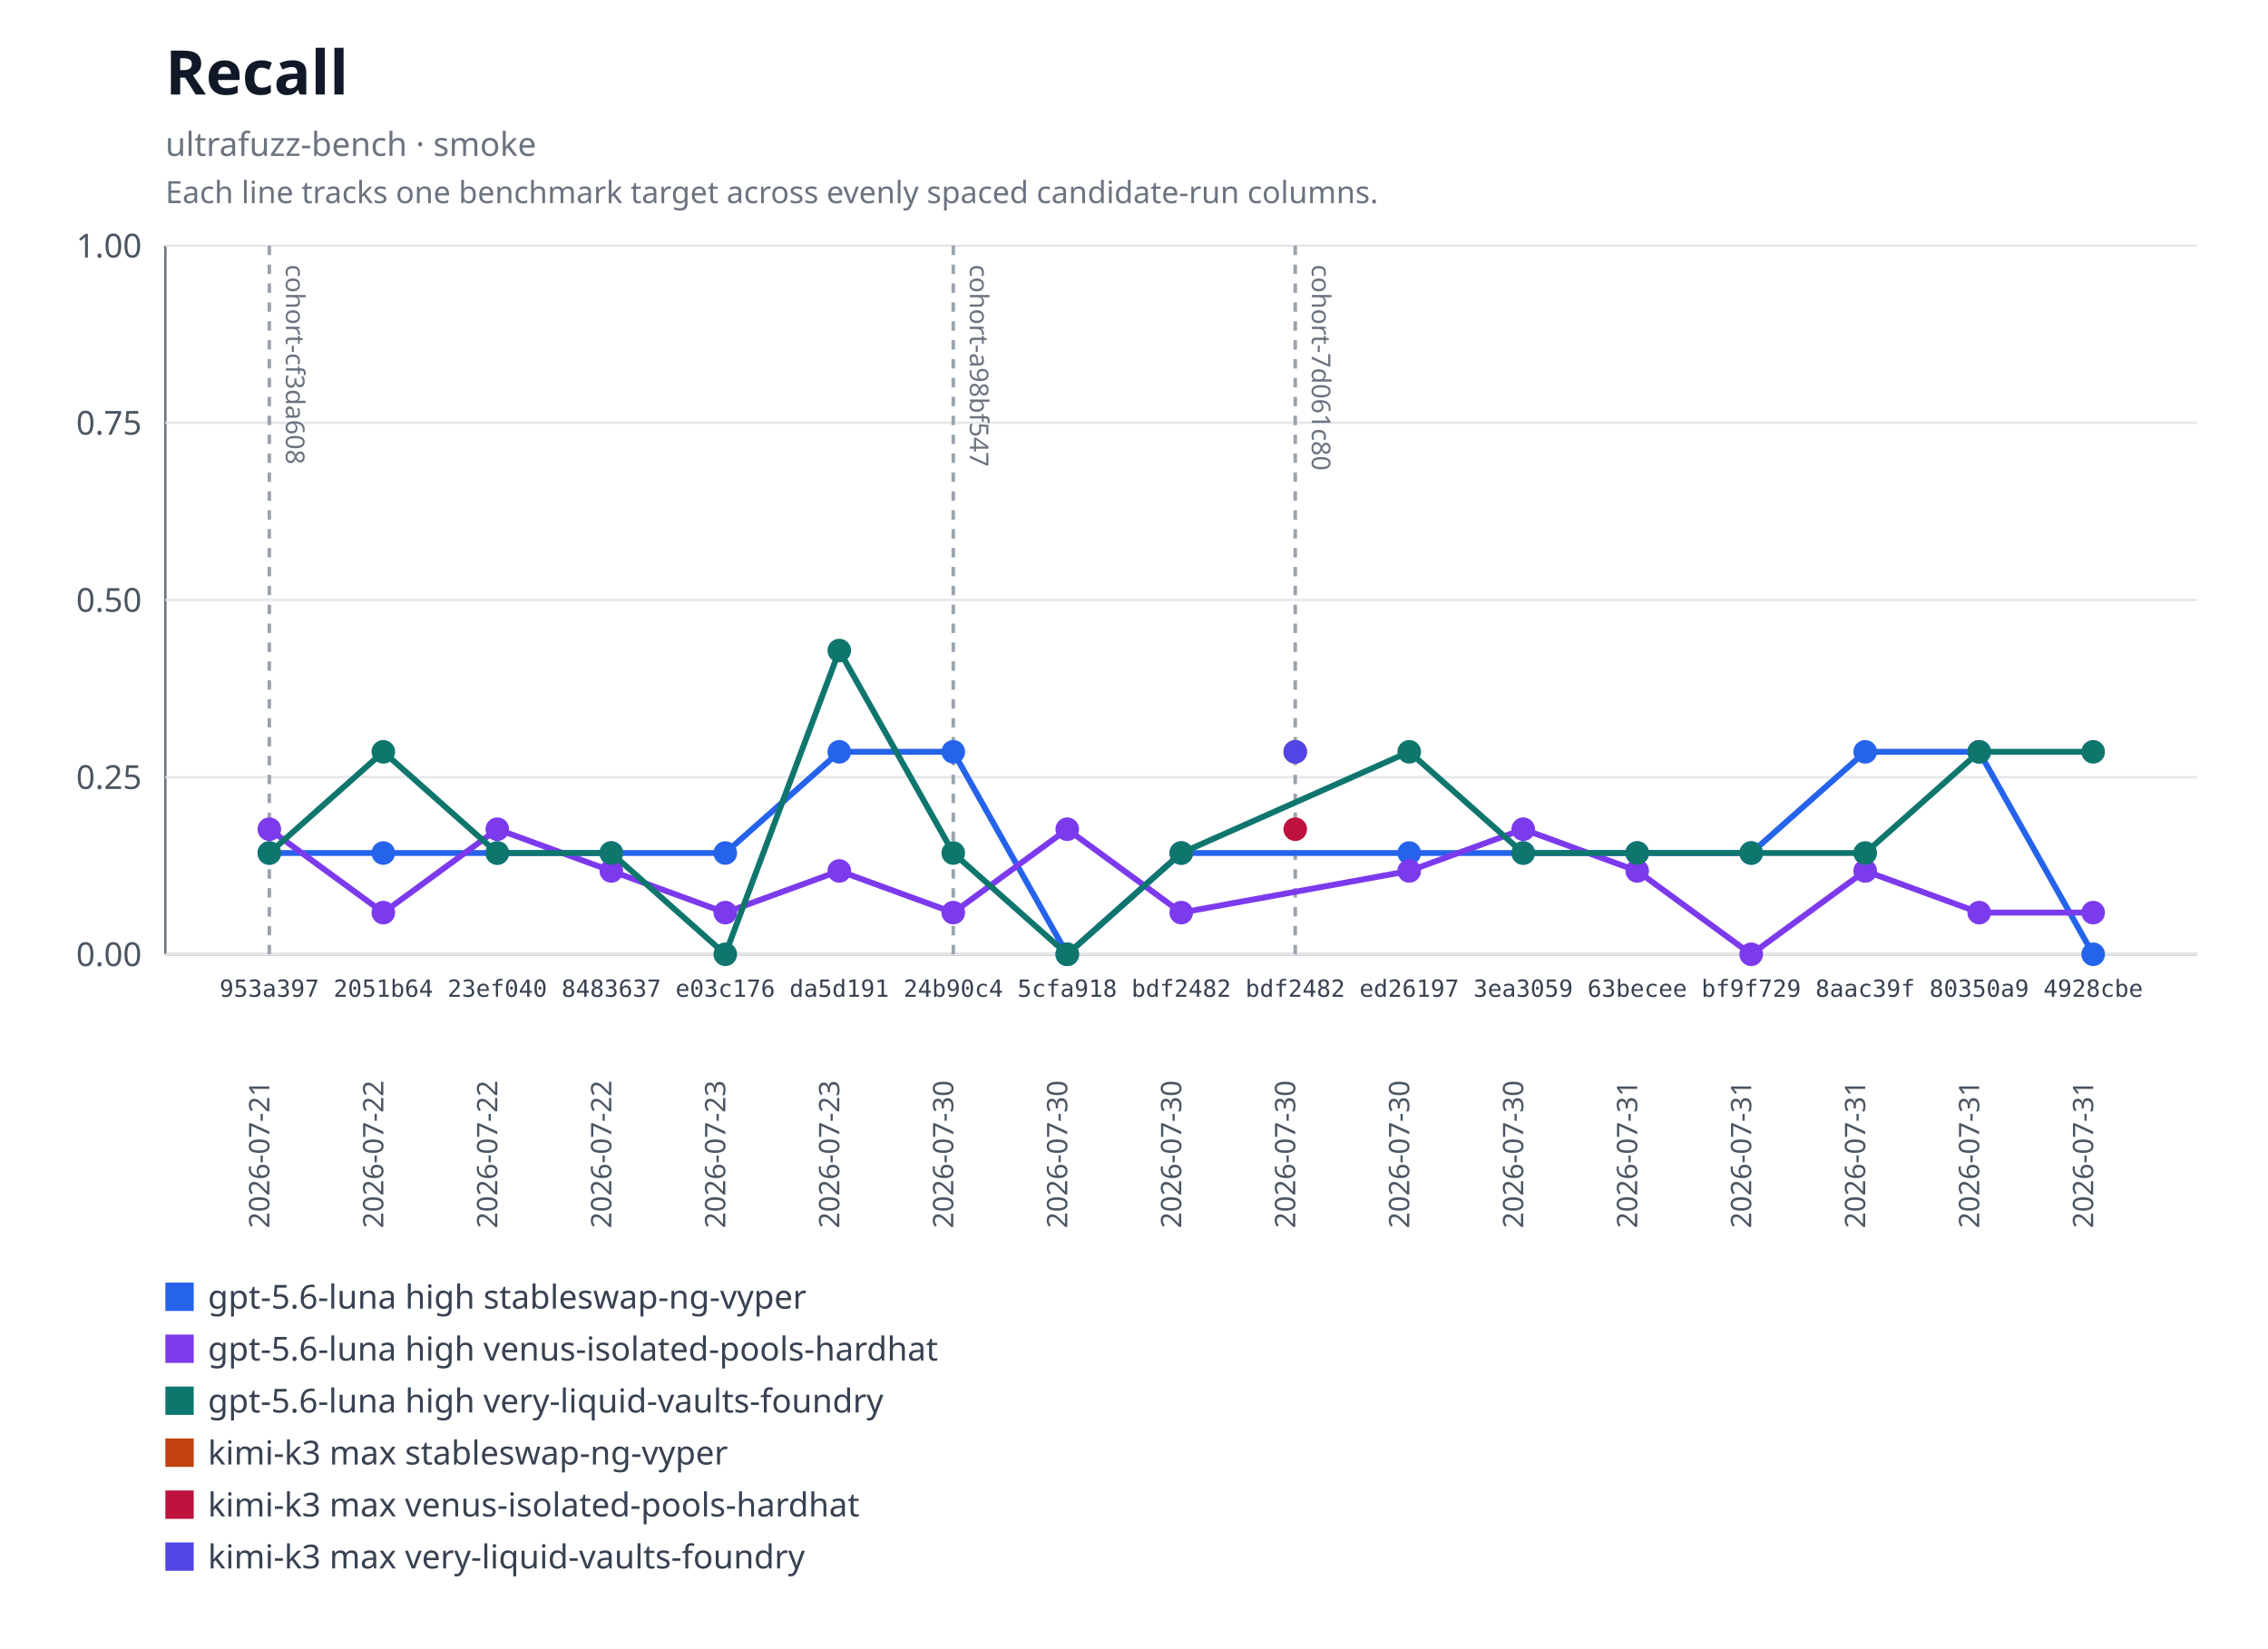
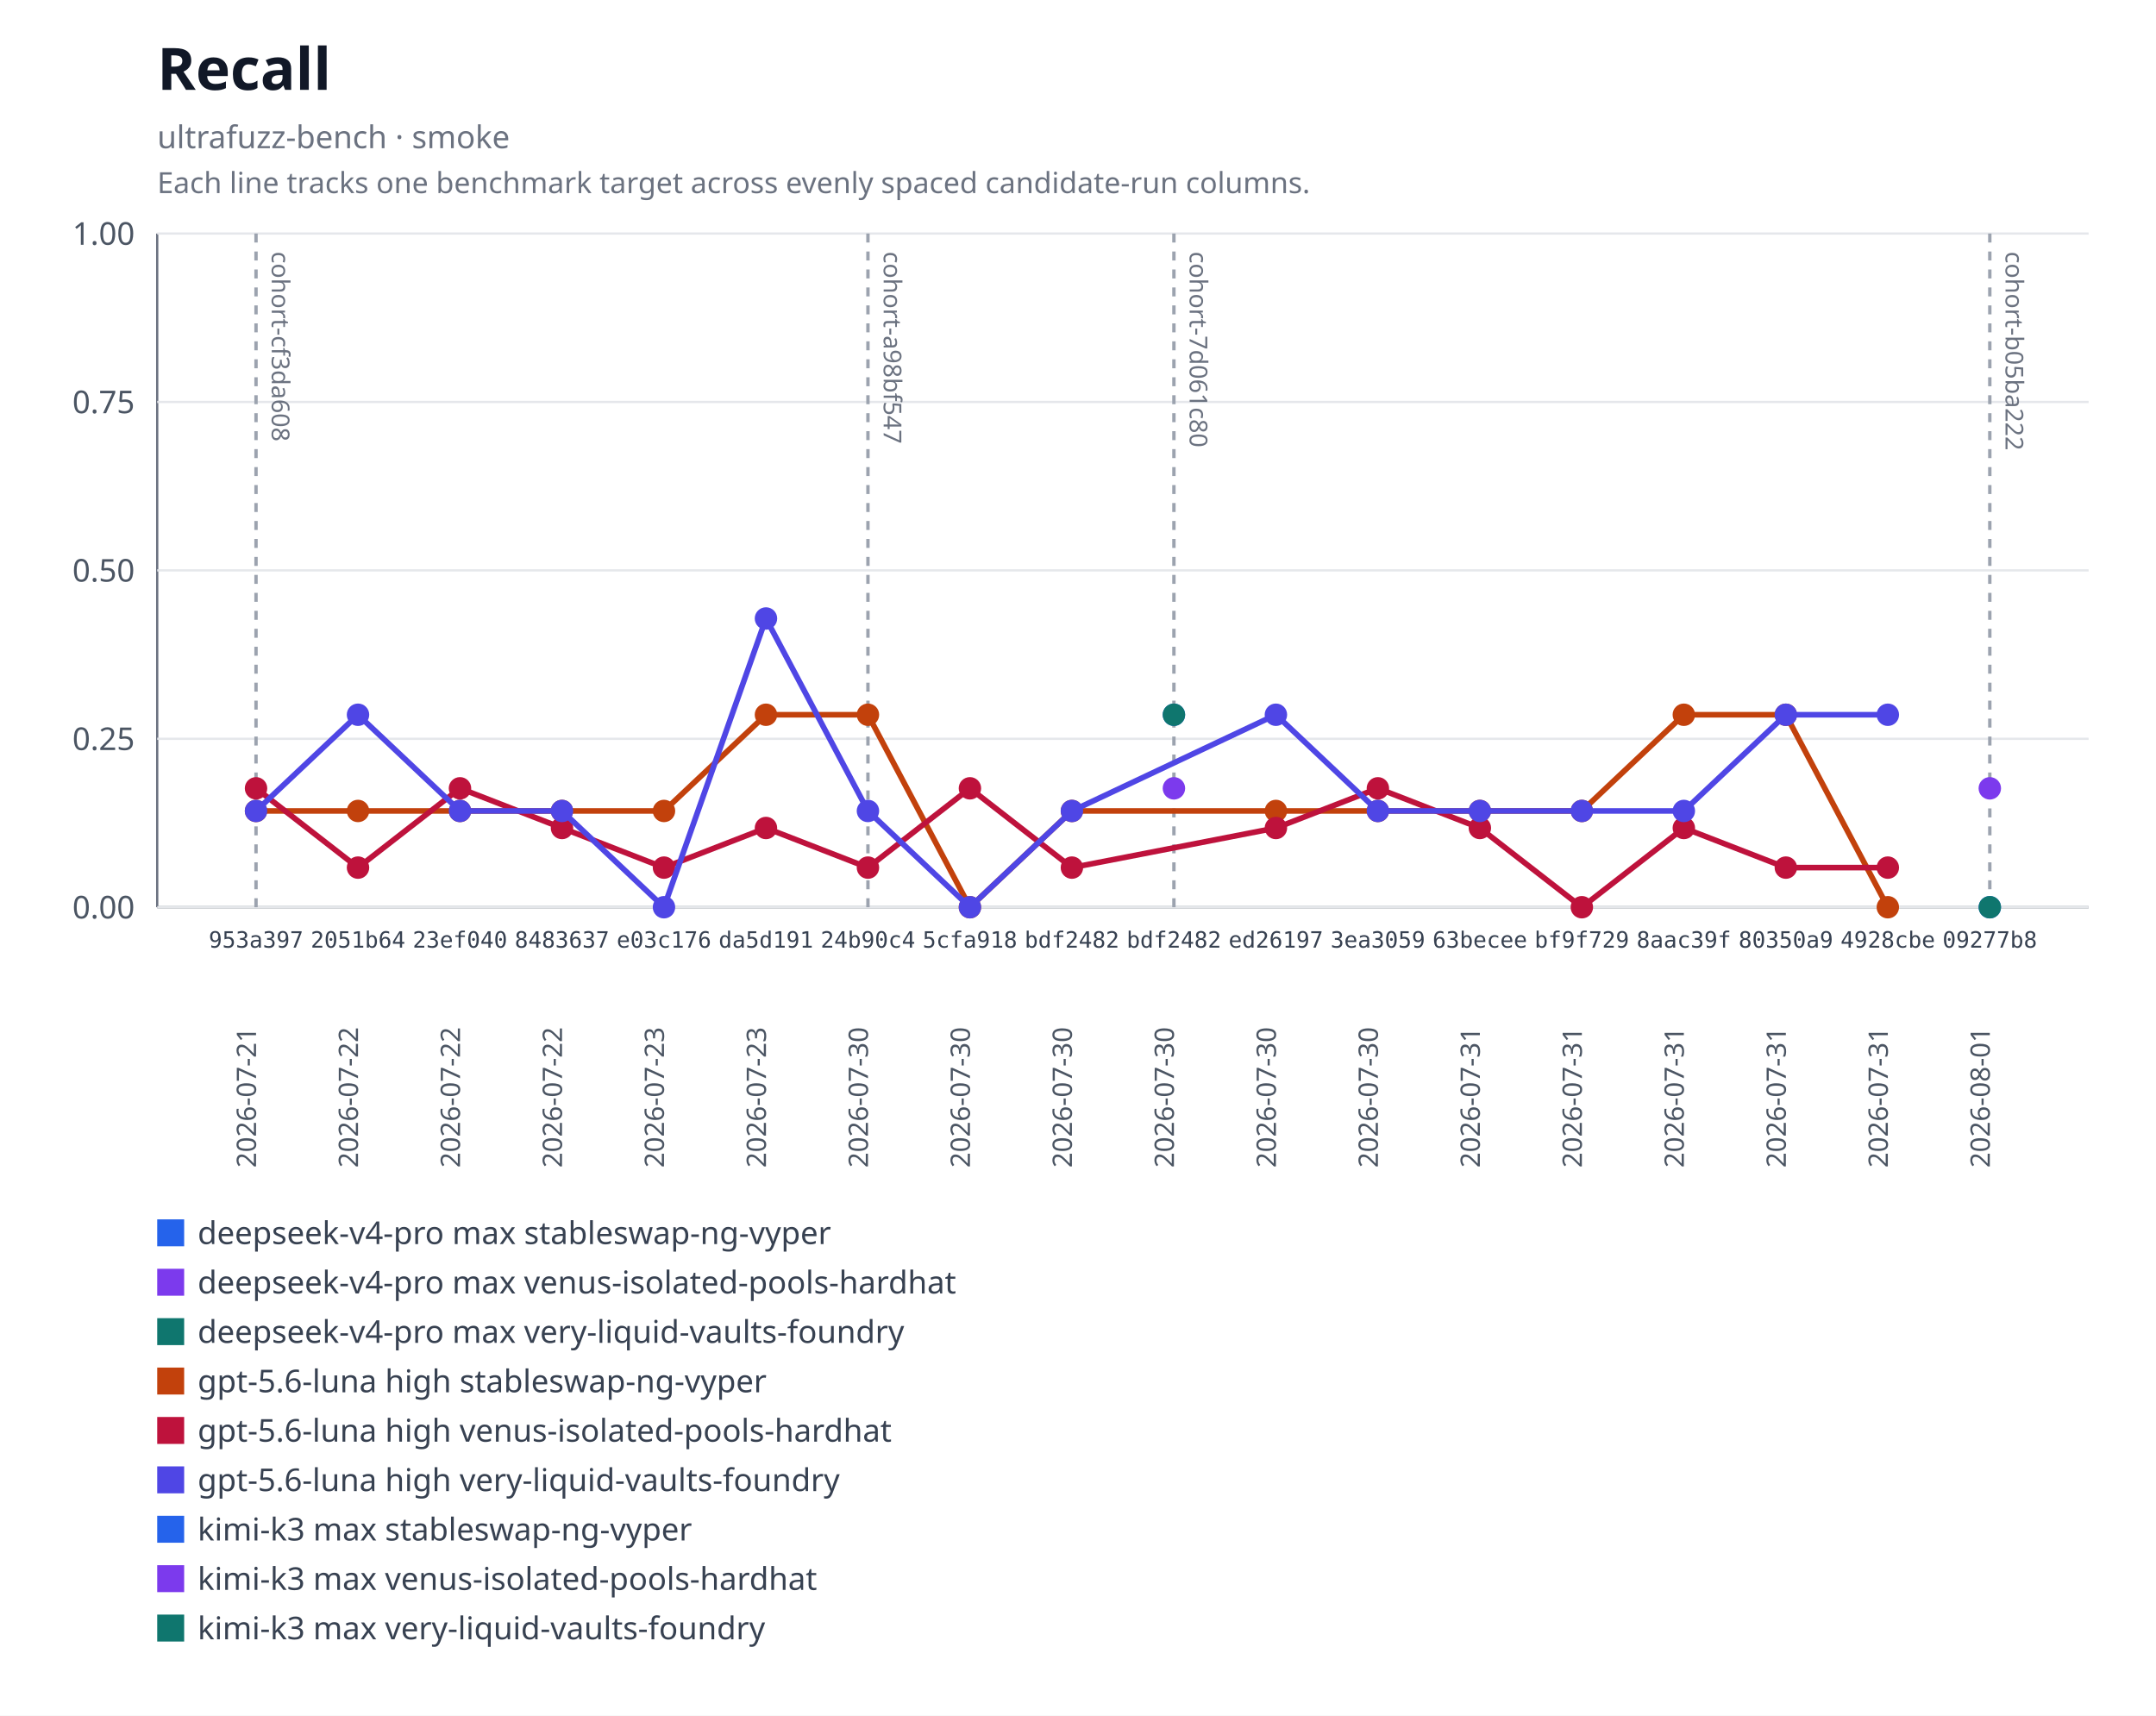
- <svg xmlns="http://www.w3.org/2000/svg" xmlns:xlink="http://www.w3.org/1999/xlink" width="960" height="698" viewBox="0 0 960 698" role="img" aria-labelledby="title desc">
-   <rect width="960" height="698" fill="#ffffff" />
+ <svg xmlns="http://www.w3.org/2000/svg" xmlns:xlink="http://www.w3.org/1999/xlink" width="960" height="764" viewBox="0 0 960 764" role="img" aria-labelledby="title desc">
+   <rect width="960" height="764" fill="#ffffff" />
  <text x="70" y="40" font-family="system-ui, sans-serif" font-size="26" font-weight="600" fill="#111827">Recall</text>
  <text x="70" y="66" font-family="system-ui, sans-serif" font-size="14" fill="#6b7280">ultrafuzz-bench · smoke</text>
  <text x="70" y="86" font-family="system-ui, sans-serif" font-size="13" fill="#6b7280">Each line tracks one benchmark target across evenly spaced candidate-run columns.</text>
  <line x1="70" y1="104" x2="70" y2="404" stroke="#6b7280" />
  <line x1="70" y1="404" x2="930" y2="404" stroke="#6b7280" />
  <line x1="70" y1="404" x2="930" y2="404" stroke="#e5e7eb" />
  <text x="60" y="409" text-anchor="end" font-family="system-ui, sans-serif" font-size="14" fill="#4b5563">0.00</text>
  <line x1="70" y1="329" x2="930" y2="329" stroke="#e5e7eb" />
  <text x="60" y="334" text-anchor="end" font-family="system-ui, sans-serif" font-size="14" fill="#4b5563">0.25</text>
  <line x1="70" y1="254" x2="930" y2="254" stroke="#e5e7eb" />
  <text x="60" y="259" text-anchor="end" font-family="system-ui, sans-serif" font-size="14" fill="#4b5563">0.50</text>
  <line x1="70" y1="179" x2="930" y2="179" stroke="#e5e7eb" />
  <text x="60" y="184" text-anchor="end" font-family="system-ui, sans-serif" font-size="14" fill="#4b5563">0.75</text>
  <line x1="70" y1="104" x2="930" y2="104" stroke="#e5e7eb" />
  <text x="60" y="109" text-anchor="end" font-family="system-ui, sans-serif" font-size="14" fill="#4b5563">1.00</text>
  <g data-lineage-marker="cohort-cf3da608">
    <line x1="114" y1="104" x2="114" y2="404" stroke="#9ca3af" stroke-width="1.5" stroke-dasharray="4 4" />
    <text transform="translate(121,112) rotate(90)" text-anchor="start" font-family="system-ui, sans-serif" font-size="11" fill="#6b7280">cohort-cf3da608</text>
  </g>
  <g data-lineage-marker="cohort-a98bf547">
-     <line x1="403.5" y1="104" x2="403.5" y2="404" stroke="#9ca3af" stroke-width="1.5" stroke-dasharray="4 4" />
-     <text transform="translate(410.5,112) rotate(90)" text-anchor="start" font-family="system-ui, sans-serif" font-size="11" fill="#6b7280">cohort-a98bf547</text>
+     <line x1="386.47" y1="104" x2="386.47" y2="404" stroke="#9ca3af" stroke-width="1.5" stroke-dasharray="4 4" />
+     <text transform="translate(393.47,112) rotate(90)" text-anchor="start" font-family="system-ui, sans-serif" font-size="11" fill="#6b7280">cohort-a98bf547</text>
  </g>
  <g data-lineage-marker="cohort-7d061c80">
-     <line x1="548.25" y1="104" x2="548.25" y2="404" stroke="#9ca3af" stroke-width="1.5" stroke-dasharray="4 4" />
-     <text transform="translate(555.25,112) rotate(90)" text-anchor="start" font-family="system-ui, sans-serif" font-size="11" fill="#6b7280">cohort-7d061c80</text>
-   </g>
-   <polyline fill="none" stroke="#2563eb" stroke-width="2.5" points="114,361.13 162.25,361.13 210.5,361.13 258.75,361.13 307,361.13 355.25,318.29 403.5,318.29 451.75,404 500,361.13 596.5,361.13 644.75,361.13 693,361.13 741.25,361.13 789.5,318.29 837.75,318.29 886,404" />
+     <line x1="522.71" y1="104" x2="522.71" y2="404" stroke="#9ca3af" stroke-width="1.5" stroke-dasharray="4 4" />
+     <text transform="translate(529.71,112) rotate(90)" text-anchor="start" font-family="system-ui, sans-serif" font-size="11" fill="#6b7280">cohort-7d061c80</text>
+   </g>
+   <g data-lineage-marker="cohort-b05ba222">
+     <line x1="886" y1="104" x2="886" y2="404" stroke="#9ca3af" stroke-width="1.5" stroke-dasharray="4 4" />
+     <text transform="translate(893,112) rotate(90)" text-anchor="start" font-family="system-ui, sans-serif" font-size="11" fill="#6b7280">cohort-b05ba222</text>
+   </g>
+   <a href="https://github.com/monad-developers/ultrafuzz/commit/09277b81397d06cf697403a863c8f29f4e2320b9" xlink:href="https://github.com/monad-developers/ultrafuzz/commit/09277b81397d06cf697403a863c8f29f4e2320b9">
+     <circle cx="886" cy="404" r="5" fill="#2563eb" />
+   </a>
+   <a href="https://github.com/monad-developers/ultrafuzz/commit/09277b81397d06cf697403a863c8f29f4e2320b9" xlink:href="https://github.com/monad-developers/ultrafuzz/commit/09277b81397d06cf697403a863c8f29f4e2320b9">
+     <circle cx="886" cy="351.05" r="5" fill="#7c3aed" />
+   </a>
+   <a href="https://github.com/monad-developers/ultrafuzz/commit/09277b81397d06cf697403a863c8f29f4e2320b9" xlink:href="https://github.com/monad-developers/ultrafuzz/commit/09277b81397d06cf697403a863c8f29f4e2320b9">
+     <circle cx="886" cy="404" r="5" fill="#0f766e" />
+   </a>
+   <polyline fill="none" stroke="#c2410c" stroke-width="2.5" points="114,361.13 159.41,361.13 204.82,361.13 250.24,361.13 295.65,361.13 341.06,318.29 386.47,318.29 431.88,404 477.29,361.13 568.12,361.13 613.53,361.13 658.94,361.13 704.35,361.13 749.76,318.29 795.18,318.29 840.59,404" />
  <a href="https://github.com/monad-developers/ultrafuzz/commit/953a397a860307d3061eef2cad69c80d09ef20f5" xlink:href="https://github.com/monad-developers/ultrafuzz/commit/953a397a860307d3061eef2cad69c80d09ef20f5">
-     <circle cx="114" cy="361.13" r="5" fill="#2563eb" />
+     <circle cx="114" cy="361.13" r="5" fill="#c2410c" />
  </a>
  <a href="https://github.com/monad-developers/ultrafuzz/commit/2051b642d9e31e9402ce1ec8a00b70cc27801f16" xlink:href="https://github.com/monad-developers/ultrafuzz/commit/2051b642d9e31e9402ce1ec8a00b70cc27801f16">
-     <circle cx="162.25" cy="361.13" r="5" fill="#2563eb" />
+     <circle cx="159.41" cy="361.13" r="5" fill="#c2410c" />
  </a>
  <a href="https://github.com/monad-developers/ultrafuzz/commit/23ef040e5ad66603354e3395f7eac77df9b76f06" xlink:href="https://github.com/monad-developers/ultrafuzz/commit/23ef040e5ad66603354e3395f7eac77df9b76f06">
-     <circle cx="210.5" cy="361.13" r="5" fill="#2563eb" />
+     <circle cx="204.82" cy="361.13" r="5" fill="#c2410c" />
  </a>
  <a href="https://github.com/monad-developers/ultrafuzz/commit/84836379f09e6e84ff0da059f7e26a2a38e4cc98" xlink:href="https://github.com/monad-developers/ultrafuzz/commit/84836379f09e6e84ff0da059f7e26a2a38e4cc98">
-     <circle cx="258.75" cy="361.13" r="5" fill="#2563eb" />
+     <circle cx="250.24" cy="361.13" r="5" fill="#c2410c" />
  </a>
  <a href="https://github.com/monad-developers/ultrafuzz/commit/e03c176587f695fe711b8123f88c2cbbcfca36af" xlink:href="https://github.com/monad-developers/ultrafuzz/commit/e03c176587f695fe711b8123f88c2cbbcfca36af">
-     <circle cx="307" cy="361.13" r="5" fill="#2563eb" />
+     <circle cx="295.65" cy="361.13" r="5" fill="#c2410c" />
  </a>
  <a href="https://github.com/monad-developers/ultrafuzz/commit/da5d191b03f61b4e07149c10d29bbd7542511889" xlink:href="https://github.com/monad-developers/ultrafuzz/commit/da5d191b03f61b4e07149c10d29bbd7542511889">
-     <circle cx="355.25" cy="318.29" r="5" fill="#2563eb" />
+     <circle cx="341.06" cy="318.29" r="5" fill="#c2410c" />
  </a>
  <a href="https://github.com/monad-developers/ultrafuzz/commit/24b90c4d2a03ece561b3b1b988cfa2508c088013" xlink:href="https://github.com/monad-developers/ultrafuzz/commit/24b90c4d2a03ece561b3b1b988cfa2508c088013">
-     <circle cx="403.5" cy="318.29" r="5" fill="#2563eb" />
+     <circle cx="386.47" cy="318.29" r="5" fill="#c2410c" />
  </a>
  <a href="https://github.com/monad-developers/ultrafuzz/commit/5cfa918db7448aeb92b6b8aa66f687a9359b71e6" xlink:href="https://github.com/monad-developers/ultrafuzz/commit/5cfa918db7448aeb92b6b8aa66f687a9359b71e6">
-     <circle cx="451.75" cy="404" r="5" fill="#2563eb" />
-   </a>
-   <a href="https://github.com/monad-developers/ultrafuzz/commit/bdf2482db2ad359aa9b48775e73206fa37f32278" xlink:href="https://github.com/monad-developers/ultrafuzz/commit/bdf2482db2ad359aa9b48775e73206fa37f32278">
-     <circle cx="500" cy="361.13" r="5" fill="#2563eb" />
+     <circle cx="431.88" cy="404" r="5" fill="#c2410c" />
+   </a>
+   <a href="https://github.com/monad-developers/ultrafuzz/commit/bdf2482db2ad359aa9b48775e73206fa37f32278" xlink:href="https://github.com/monad-developers/ultrafuzz/commit/bdf2482db2ad359aa9b48775e73206fa37f32278">
+     <circle cx="477.29" cy="361.13" r="5" fill="#c2410c" />
  </a>
  <a href="https://github.com/monad-developers/ultrafuzz/commit/ed26197c6c6cf5c7d21e35b9f2c9f5cb85fcac8e" xlink:href="https://github.com/monad-developers/ultrafuzz/commit/ed26197c6c6cf5c7d21e35b9f2c9f5cb85fcac8e">
-     <circle cx="596.5" cy="361.13" r="5" fill="#2563eb" />
+     <circle cx="568.12" cy="361.13" r="5" fill="#c2410c" />
  </a>
  <a href="https://github.com/monad-developers/ultrafuzz/commit/3ea30591805bdb0dda96ae56efa08419e7b4a506" xlink:href="https://github.com/monad-developers/ultrafuzz/commit/3ea30591805bdb0dda96ae56efa08419e7b4a506">
-     <circle cx="644.75" cy="361.13" r="5" fill="#2563eb" />
+     <circle cx="613.53" cy="361.13" r="5" fill="#c2410c" />
  </a>
  <a href="https://github.com/monad-developers/ultrafuzz/commit/63becee294476e3e750a79163c01634138b94282" xlink:href="https://github.com/monad-developers/ultrafuzz/commit/63becee294476e3e750a79163c01634138b94282">
-     <circle cx="693" cy="361.13" r="5" fill="#2563eb" />
+     <circle cx="658.94" cy="361.13" r="5" fill="#c2410c" />
  </a>
  <a href="https://github.com/monad-developers/ultrafuzz/commit/bf9f729656bd4d2b0e8860c560cc3a1716a3dca0" xlink:href="https://github.com/monad-developers/ultrafuzz/commit/bf9f729656bd4d2b0e8860c560cc3a1716a3dca0">
-     <circle cx="741.25" cy="361.13" r="5" fill="#2563eb" />
+     <circle cx="704.35" cy="361.13" r="5" fill="#c2410c" />
  </a>
  <a href="https://github.com/monad-developers/ultrafuzz/commit/8aac39f661655f98f6e9ba2be71c079d650e2223" xlink:href="https://github.com/monad-developers/ultrafuzz/commit/8aac39f661655f98f6e9ba2be71c079d650e2223">
-     <circle cx="789.5" cy="318.29" r="5" fill="#2563eb" />
+     <circle cx="749.76" cy="318.29" r="5" fill="#c2410c" />
  </a>
  <a href="https://github.com/monad-developers/ultrafuzz/commit/80350a94d72cb12c6e22427fcc925ba21777a309" xlink:href="https://github.com/monad-developers/ultrafuzz/commit/80350a94d72cb12c6e22427fcc925ba21777a309">
-     <circle cx="837.75" cy="318.29" r="5" fill="#2563eb" />
+     <circle cx="795.18" cy="318.29" r="5" fill="#c2410c" />
  </a>
  <a href="https://github.com/monad-developers/ultrafuzz/commit/4928cbe154027060b4b9d9e63e9414a6a0547022" xlink:href="https://github.com/monad-developers/ultrafuzz/commit/4928cbe154027060b4b9d9e63e9414a6a0547022">
-     <circle cx="886" cy="404" r="5" fill="#2563eb" />
-   </a>
-   <polyline fill="none" stroke="#7c3aed" stroke-width="2.5" points="114,351.05 162.25,386.36 210.5,351.05 258.75,368.72 307,386.36 355.25,368.72 403.5,386.36 451.75,351.05 500,386.36 596.5,368.72 644.75,351.05 693,368.72 741.25,404 789.5,368.72 837.75,386.36 886,386.36" />
+     <circle cx="840.59" cy="404" r="5" fill="#c2410c" />
+   </a>
+   <polyline fill="none" stroke="#be123c" stroke-width="2.5" points="114,351.05 159.41,386.36 204.82,351.05 250.24,368.72 295.65,386.36 341.06,368.72 386.47,386.36 431.88,351.05 477.29,386.36 568.12,368.72 613.53,351.05 658.94,368.72 704.35,404 749.76,368.72 795.18,386.36 840.59,386.36" />
  <a href="https://github.com/monad-developers/ultrafuzz/commit/953a397a860307d3061eef2cad69c80d09ef20f5" xlink:href="https://github.com/monad-developers/ultrafuzz/commit/953a397a860307d3061eef2cad69c80d09ef20f5">
-     <circle cx="114" cy="351.05" r="5" fill="#7c3aed" />
+     <circle cx="114" cy="351.05" r="5" fill="#be123c" />
  </a>
  <a href="https://github.com/monad-developers/ultrafuzz/commit/2051b642d9e31e9402ce1ec8a00b70cc27801f16" xlink:href="https://github.com/monad-developers/ultrafuzz/commit/2051b642d9e31e9402ce1ec8a00b70cc27801f16">
-     <circle cx="162.25" cy="386.36" r="5" fill="#7c3aed" />
+     <circle cx="159.41" cy="386.36" r="5" fill="#be123c" />
  </a>
  <a href="https://github.com/monad-developers/ultrafuzz/commit/23ef040e5ad66603354e3395f7eac77df9b76f06" xlink:href="https://github.com/monad-developers/ultrafuzz/commit/23ef040e5ad66603354e3395f7eac77df9b76f06">
-     <circle cx="210.5" cy="351.05" r="5" fill="#7c3aed" />
+     <circle cx="204.82" cy="351.05" r="5" fill="#be123c" />
  </a>
  <a href="https://github.com/monad-developers/ultrafuzz/commit/84836379f09e6e84ff0da059f7e26a2a38e4cc98" xlink:href="https://github.com/monad-developers/ultrafuzz/commit/84836379f09e6e84ff0da059f7e26a2a38e4cc98">
-     <circle cx="258.75" cy="368.72" r="5" fill="#7c3aed" />
+     <circle cx="250.24" cy="368.72" r="5" fill="#be123c" />
  </a>
  <a href="https://github.com/monad-developers/ultrafuzz/commit/e03c176587f695fe711b8123f88c2cbbcfca36af" xlink:href="https://github.com/monad-developers/ultrafuzz/commit/e03c176587f695fe711b8123f88c2cbbcfca36af">
-     <circle cx="307" cy="386.36" r="5" fill="#7c3aed" />
+     <circle cx="295.65" cy="386.36" r="5" fill="#be123c" />
  </a>
  <a href="https://github.com/monad-developers/ultrafuzz/commit/da5d191b03f61b4e07149c10d29bbd7542511889" xlink:href="https://github.com/monad-developers/ultrafuzz/commit/da5d191b03f61b4e07149c10d29bbd7542511889">
-     <circle cx="355.25" cy="368.72" r="5" fill="#7c3aed" />
+     <circle cx="341.06" cy="368.72" r="5" fill="#be123c" />
  </a>
  <a href="https://github.com/monad-developers/ultrafuzz/commit/24b90c4d2a03ece561b3b1b988cfa2508c088013" xlink:href="https://github.com/monad-developers/ultrafuzz/commit/24b90c4d2a03ece561b3b1b988cfa2508c088013">
-     <circle cx="403.5" cy="386.36" r="5" fill="#7c3aed" />
+     <circle cx="386.47" cy="386.36" r="5" fill="#be123c" />
  </a>
  <a href="https://github.com/monad-developers/ultrafuzz/commit/5cfa918db7448aeb92b6b8aa66f687a9359b71e6" xlink:href="https://github.com/monad-developers/ultrafuzz/commit/5cfa918db7448aeb92b6b8aa66f687a9359b71e6">
-     <circle cx="451.75" cy="351.05" r="5" fill="#7c3aed" />
-   </a>
-   <a href="https://github.com/monad-developers/ultrafuzz/commit/bdf2482db2ad359aa9b48775e73206fa37f32278" xlink:href="https://github.com/monad-developers/ultrafuzz/commit/bdf2482db2ad359aa9b48775e73206fa37f32278">
-     <circle cx="500" cy="386.36" r="5" fill="#7c3aed" />
+     <circle cx="431.88" cy="351.05" r="5" fill="#be123c" />
+   </a>
+   <a href="https://github.com/monad-developers/ultrafuzz/commit/bdf2482db2ad359aa9b48775e73206fa37f32278" xlink:href="https://github.com/monad-developers/ultrafuzz/commit/bdf2482db2ad359aa9b48775e73206fa37f32278">
+     <circle cx="477.29" cy="386.36" r="5" fill="#be123c" />
  </a>
  <a href="https://github.com/monad-developers/ultrafuzz/commit/ed26197c6c6cf5c7d21e35b9f2c9f5cb85fcac8e" xlink:href="https://github.com/monad-developers/ultrafuzz/commit/ed26197c6c6cf5c7d21e35b9f2c9f5cb85fcac8e">
-     <circle cx="596.5" cy="368.72" r="5" fill="#7c3aed" />
+     <circle cx="568.12" cy="368.72" r="5" fill="#be123c" />
  </a>
  <a href="https://github.com/monad-developers/ultrafuzz/commit/3ea30591805bdb0dda96ae56efa08419e7b4a506" xlink:href="https://github.com/monad-developers/ultrafuzz/commit/3ea30591805bdb0dda96ae56efa08419e7b4a506">
-     <circle cx="644.75" cy="351.05" r="5" fill="#7c3aed" />
+     <circle cx="613.53" cy="351.05" r="5" fill="#be123c" />
  </a>
  <a href="https://github.com/monad-developers/ultrafuzz/commit/63becee294476e3e750a79163c01634138b94282" xlink:href="https://github.com/monad-developers/ultrafuzz/commit/63becee294476e3e750a79163c01634138b94282">
-     <circle cx="693" cy="368.72" r="5" fill="#7c3aed" />
+     <circle cx="658.94" cy="368.72" r="5" fill="#be123c" />
  </a>
  <a href="https://github.com/monad-developers/ultrafuzz/commit/bf9f729656bd4d2b0e8860c560cc3a1716a3dca0" xlink:href="https://github.com/monad-developers/ultrafuzz/commit/bf9f729656bd4d2b0e8860c560cc3a1716a3dca0">
-     <circle cx="741.25" cy="404" r="5" fill="#7c3aed" />
+     <circle cx="704.35" cy="404" r="5" fill="#be123c" />
  </a>
  <a href="https://github.com/monad-developers/ultrafuzz/commit/8aac39f661655f98f6e9ba2be71c079d650e2223" xlink:href="https://github.com/monad-developers/ultrafuzz/commit/8aac39f661655f98f6e9ba2be71c079d650e2223">
-     <circle cx="789.5" cy="368.72" r="5" fill="#7c3aed" />
+     <circle cx="749.76" cy="368.72" r="5" fill="#be123c" />
  </a>
  <a href="https://github.com/monad-developers/ultrafuzz/commit/80350a94d72cb12c6e22427fcc925ba21777a309" xlink:href="https://github.com/monad-developers/ultrafuzz/commit/80350a94d72cb12c6e22427fcc925ba21777a309">
-     <circle cx="837.75" cy="386.36" r="5" fill="#7c3aed" />
+     <circle cx="795.18" cy="386.36" r="5" fill="#be123c" />
  </a>
  <a href="https://github.com/monad-developers/ultrafuzz/commit/4928cbe154027060b4b9d9e63e9414a6a0547022" xlink:href="https://github.com/monad-developers/ultrafuzz/commit/4928cbe154027060b4b9d9e63e9414a6a0547022">
-     <circle cx="886" cy="386.36" r="5" fill="#7c3aed" />
-   </a>
-   <polyline fill="none" stroke="#0f766e" stroke-width="2.5" points="114,361.13 162.25,318.29 210.5,361.13 258.75,361.13 307,404 355.25,275.42 403.5,361.13 451.75,404 500,361.13 596.5,318.29 644.75,361.13 693,361.13 741.25,361.13 789.5,361.13 837.75,318.29 886,318.29" />
+     <circle cx="840.59" cy="386.36" r="5" fill="#be123c" />
+   </a>
+   <polyline fill="none" stroke="#4f46e5" stroke-width="2.5" points="114,361.13 159.41,318.29 204.82,361.13 250.24,361.13 295.65,404 341.06,275.42 386.47,361.13 431.88,404 477.29,361.13 568.12,318.29 613.53,361.13 658.94,361.13 704.35,361.13 749.76,361.13 795.18,318.29 840.59,318.29" />
  <a href="https://github.com/monad-developers/ultrafuzz/commit/953a397a860307d3061eef2cad69c80d09ef20f5" xlink:href="https://github.com/monad-developers/ultrafuzz/commit/953a397a860307d3061eef2cad69c80d09ef20f5">
-     <circle cx="114" cy="361.13" r="5" fill="#0f766e" />
+     <circle cx="114" cy="361.13" r="5" fill="#4f46e5" />
  </a>
  <a href="https://github.com/monad-developers/ultrafuzz/commit/2051b642d9e31e9402ce1ec8a00b70cc27801f16" xlink:href="https://github.com/monad-developers/ultrafuzz/commit/2051b642d9e31e9402ce1ec8a00b70cc27801f16">
-     <circle cx="162.25" cy="318.29" r="5" fill="#0f766e" />
+     <circle cx="159.41" cy="318.29" r="5" fill="#4f46e5" />
  </a>
  <a href="https://github.com/monad-developers/ultrafuzz/commit/23ef040e5ad66603354e3395f7eac77df9b76f06" xlink:href="https://github.com/monad-developers/ultrafuzz/commit/23ef040e5ad66603354e3395f7eac77df9b76f06">
-     <circle cx="210.5" cy="361.13" r="5" fill="#0f766e" />
+     <circle cx="204.82" cy="361.13" r="5" fill="#4f46e5" />
  </a>
  <a href="https://github.com/monad-developers/ultrafuzz/commit/84836379f09e6e84ff0da059f7e26a2a38e4cc98" xlink:href="https://github.com/monad-developers/ultrafuzz/commit/84836379f09e6e84ff0da059f7e26a2a38e4cc98">
-     <circle cx="258.75" cy="361.13" r="5" fill="#0f766e" />
+     <circle cx="250.24" cy="361.13" r="5" fill="#4f46e5" />
  </a>
  <a href="https://github.com/monad-developers/ultrafuzz/commit/e03c176587f695fe711b8123f88c2cbbcfca36af" xlink:href="https://github.com/monad-developers/ultrafuzz/commit/e03c176587f695fe711b8123f88c2cbbcfca36af">
-     <circle cx="307" cy="404" r="5" fill="#0f766e" />
+     <circle cx="295.65" cy="404" r="5" fill="#4f46e5" />
  </a>
  <a href="https://github.com/monad-developers/ultrafuzz/commit/da5d191b03f61b4e07149c10d29bbd7542511889" xlink:href="https://github.com/monad-developers/ultrafuzz/commit/da5d191b03f61b4e07149c10d29bbd7542511889">
-     <circle cx="355.25" cy="275.42" r="5" fill="#0f766e" />
+     <circle cx="341.06" cy="275.42" r="5" fill="#4f46e5" />
  </a>
  <a href="https://github.com/monad-developers/ultrafuzz/commit/24b90c4d2a03ece561b3b1b988cfa2508c088013" xlink:href="https://github.com/monad-developers/ultrafuzz/commit/24b90c4d2a03ece561b3b1b988cfa2508c088013">
-     <circle cx="403.5" cy="361.13" r="5" fill="#0f766e" />
+     <circle cx="386.47" cy="361.13" r="5" fill="#4f46e5" />
  </a>
  <a href="https://github.com/monad-developers/ultrafuzz/commit/5cfa918db7448aeb92b6b8aa66f687a9359b71e6" xlink:href="https://github.com/monad-developers/ultrafuzz/commit/5cfa918db7448aeb92b6b8aa66f687a9359b71e6">
-     <circle cx="451.75" cy="404" r="5" fill="#0f766e" />
-   </a>
-   <a href="https://github.com/monad-developers/ultrafuzz/commit/bdf2482db2ad359aa9b48775e73206fa37f32278" xlink:href="https://github.com/monad-developers/ultrafuzz/commit/bdf2482db2ad359aa9b48775e73206fa37f32278">
-     <circle cx="500" cy="361.13" r="5" fill="#0f766e" />
+     <circle cx="431.88" cy="404" r="5" fill="#4f46e5" />
+   </a>
+   <a href="https://github.com/monad-developers/ultrafuzz/commit/bdf2482db2ad359aa9b48775e73206fa37f32278" xlink:href="https://github.com/monad-developers/ultrafuzz/commit/bdf2482db2ad359aa9b48775e73206fa37f32278">
+     <circle cx="477.29" cy="361.13" r="5" fill="#4f46e5" />
  </a>
  <a href="https://github.com/monad-developers/ultrafuzz/commit/ed26197c6c6cf5c7d21e35b9f2c9f5cb85fcac8e" xlink:href="https://github.com/monad-developers/ultrafuzz/commit/ed26197c6c6cf5c7d21e35b9f2c9f5cb85fcac8e">
-     <circle cx="596.5" cy="318.29" r="5" fill="#0f766e" />
+     <circle cx="568.12" cy="318.29" r="5" fill="#4f46e5" />
  </a>
  <a href="https://github.com/monad-developers/ultrafuzz/commit/3ea30591805bdb0dda96ae56efa08419e7b4a506" xlink:href="https://github.com/monad-developers/ultrafuzz/commit/3ea30591805bdb0dda96ae56efa08419e7b4a506">
-     <circle cx="644.75" cy="361.13" r="5" fill="#0f766e" />
+     <circle cx="613.53" cy="361.13" r="5" fill="#4f46e5" />
  </a>
  <a href="https://github.com/monad-developers/ultrafuzz/commit/63becee294476e3e750a79163c01634138b94282" xlink:href="https://github.com/monad-developers/ultrafuzz/commit/63becee294476e3e750a79163c01634138b94282">
-     <circle cx="693" cy="361.13" r="5" fill="#0f766e" />
+     <circle cx="658.94" cy="361.13" r="5" fill="#4f46e5" />
  </a>
  <a href="https://github.com/monad-developers/ultrafuzz/commit/bf9f729656bd4d2b0e8860c560cc3a1716a3dca0" xlink:href="https://github.com/monad-developers/ultrafuzz/commit/bf9f729656bd4d2b0e8860c560cc3a1716a3dca0">
-     <circle cx="741.25" cy="361.13" r="5" fill="#0f766e" />
+     <circle cx="704.35" cy="361.13" r="5" fill="#4f46e5" />
  </a>
  <a href="https://github.com/monad-developers/ultrafuzz/commit/8aac39f661655f98f6e9ba2be71c079d650e2223" xlink:href="https://github.com/monad-developers/ultrafuzz/commit/8aac39f661655f98f6e9ba2be71c079d650e2223">
-     <circle cx="789.5" cy="361.13" r="5" fill="#0f766e" />
+     <circle cx="749.76" cy="361.13" r="5" fill="#4f46e5" />
  </a>
  <a href="https://github.com/monad-developers/ultrafuzz/commit/80350a94d72cb12c6e22427fcc925ba21777a309" xlink:href="https://github.com/monad-developers/ultrafuzz/commit/80350a94d72cb12c6e22427fcc925ba21777a309">
-     <circle cx="837.75" cy="318.29" r="5" fill="#0f766e" />
+     <circle cx="795.18" cy="318.29" r="5" fill="#4f46e5" />
  </a>
  <a href="https://github.com/monad-developers/ultrafuzz/commit/4928cbe154027060b4b9d9e63e9414a6a0547022" xlink:href="https://github.com/monad-developers/ultrafuzz/commit/4928cbe154027060b4b9d9e63e9414a6a0547022">
-     <circle cx="886" cy="318.29" r="5" fill="#0f766e" />
-   </a>
-   <a href="https://github.com/monad-developers/ultrafuzz/commit/bdf2482db2ad359aa9b48775e73206fa37f32278" xlink:href="https://github.com/monad-developers/ultrafuzz/commit/bdf2482db2ad359aa9b48775e73206fa37f32278">
-     <circle cx="548.25" cy="318.29" r="5" fill="#c2410c" />
-   </a>
-   <a href="https://github.com/monad-developers/ultrafuzz/commit/bdf2482db2ad359aa9b48775e73206fa37f32278" xlink:href="https://github.com/monad-developers/ultrafuzz/commit/bdf2482db2ad359aa9b48775e73206fa37f32278">
-     <circle cx="548.25" cy="351.05" r="5" fill="#be123c" />
-   </a>
-   <a href="https://github.com/monad-developers/ultrafuzz/commit/bdf2482db2ad359aa9b48775e73206fa37f32278" xlink:href="https://github.com/monad-developers/ultrafuzz/commit/bdf2482db2ad359aa9b48775e73206fa37f32278">
-     <circle cx="548.25" cy="318.29" r="5" fill="#4f46e5" />
+     <circle cx="840.59" cy="318.29" r="5" fill="#4f46e5" />
+   </a>
+   <a href="https://github.com/monad-developers/ultrafuzz/commit/bdf2482db2ad359aa9b48775e73206fa37f32278" xlink:href="https://github.com/monad-developers/ultrafuzz/commit/bdf2482db2ad359aa9b48775e73206fa37f32278">
+     <circle cx="522.71" cy="318.29" r="5" fill="#2563eb" />
+   </a>
+   <a href="https://github.com/monad-developers/ultrafuzz/commit/bdf2482db2ad359aa9b48775e73206fa37f32278" xlink:href="https://github.com/monad-developers/ultrafuzz/commit/bdf2482db2ad359aa9b48775e73206fa37f32278">
+     <circle cx="522.71" cy="351.05" r="5" fill="#7c3aed" />
+   </a>
+   <a href="https://github.com/monad-developers/ultrafuzz/commit/bdf2482db2ad359aa9b48775e73206fa37f32278" xlink:href="https://github.com/monad-developers/ultrafuzz/commit/bdf2482db2ad359aa9b48775e73206fa37f32278">
+     <circle cx="522.71" cy="318.29" r="5" fill="#0f766e" />
  </a>
  <text x="114" y="422" text-anchor="middle" font-family="ui-monospace, monospace" font-size="10" fill="#374151">953a397</text>
  <text transform="translate(114,520) rotate(-90)" text-anchor="start" font-family="system-ui, sans-serif" font-size="12" fill="#4b5563">2026-07-21</text>
-   <text x="162.25" y="422" text-anchor="middle" font-family="ui-monospace, monospace" font-size="10" fill="#374151">2051b64</text>
-   <text transform="translate(162.25,520) rotate(-90)" text-anchor="start" font-family="system-ui, sans-serif" font-size="12" fill="#4b5563">2026-07-22</text>
-   <text x="210.5" y="422" text-anchor="middle" font-family="ui-monospace, monospace" font-size="10" fill="#374151">23ef040</text>
-   <text transform="translate(210.5,520) rotate(-90)" text-anchor="start" font-family="system-ui, sans-serif" font-size="12" fill="#4b5563">2026-07-22</text>
-   <text x="258.75" y="422" text-anchor="middle" font-family="ui-monospace, monospace" font-size="10" fill="#374151">8483637</text>
-   <text transform="translate(258.75,520) rotate(-90)" text-anchor="start" font-family="system-ui, sans-serif" font-size="12" fill="#4b5563">2026-07-22</text>
-   <text x="307" y="422" text-anchor="middle" font-family="ui-monospace, monospace" font-size="10" fill="#374151">e03c176</text>
-   <text transform="translate(307,520) rotate(-90)" text-anchor="start" font-family="system-ui, sans-serif" font-size="12" fill="#4b5563">2026-07-23</text>
-   <text x="355.25" y="422" text-anchor="middle" font-family="ui-monospace, monospace" font-size="10" fill="#374151">da5d191</text>
-   <text transform="translate(355.25,520) rotate(-90)" text-anchor="start" font-family="system-ui, sans-serif" font-size="12" fill="#4b5563">2026-07-23</text>
-   <text x="403.5" y="422" text-anchor="middle" font-family="ui-monospace, monospace" font-size="10" fill="#374151">24b90c4</text>
-   <text transform="translate(403.5,520) rotate(-90)" text-anchor="start" font-family="system-ui, sans-serif" font-size="12" fill="#4b5563">2026-07-30</text>
-   <text x="451.75" y="422" text-anchor="middle" font-family="ui-monospace, monospace" font-size="10" fill="#374151">5cfa918</text>
-   <text transform="translate(451.75,520) rotate(-90)" text-anchor="start" font-family="system-ui, sans-serif" font-size="12" fill="#4b5563">2026-07-30</text>
-   <text x="500" y="422" text-anchor="middle" font-family="ui-monospace, monospace" font-size="10" fill="#374151">bdf2482</text>
-   <text transform="translate(500,520) rotate(-90)" text-anchor="start" font-family="system-ui, sans-serif" font-size="12" fill="#4b5563">2026-07-30</text>
-   <text x="548.25" y="422" text-anchor="middle" font-family="ui-monospace, monospace" font-size="10" fill="#374151">bdf2482</text>
-   <text transform="translate(548.25,520) rotate(-90)" text-anchor="start" font-family="system-ui, sans-serif" font-size="12" fill="#4b5563">2026-07-30</text>
-   <text x="596.5" y="422" text-anchor="middle" font-family="ui-monospace, monospace" font-size="10" fill="#374151">ed26197</text>
-   <text transform="translate(596.5,520) rotate(-90)" text-anchor="start" font-family="system-ui, sans-serif" font-size="12" fill="#4b5563">2026-07-30</text>
-   <text x="644.75" y="422" text-anchor="middle" font-family="ui-monospace, monospace" font-size="10" fill="#374151">3ea3059</text>
-   <text transform="translate(644.75,520) rotate(-90)" text-anchor="start" font-family="system-ui, sans-serif" font-size="12" fill="#4b5563">2026-07-30</text>
-   <text x="693" y="422" text-anchor="middle" font-family="ui-monospace, monospace" font-size="10" fill="#374151">63becee</text>
-   <text transform="translate(693,520) rotate(-90)" text-anchor="start" font-family="system-ui, sans-serif" font-size="12" fill="#4b5563">2026-07-31</text>
-   <text x="741.25" y="422" text-anchor="middle" font-family="ui-monospace, monospace" font-size="10" fill="#374151">bf9f729</text>
-   <text transform="translate(741.25,520) rotate(-90)" text-anchor="start" font-family="system-ui, sans-serif" font-size="12" fill="#4b5563">2026-07-31</text>
-   <text x="789.5" y="422" text-anchor="middle" font-family="ui-monospace, monospace" font-size="10" fill="#374151">8aac39f</text>
-   <text transform="translate(789.5,520) rotate(-90)" text-anchor="start" font-family="system-ui, sans-serif" font-size="12" fill="#4b5563">2026-07-31</text>
-   <text x="837.75" y="422" text-anchor="middle" font-family="ui-monospace, monospace" font-size="10" fill="#374151">80350a9</text>
-   <text transform="translate(837.75,520) rotate(-90)" text-anchor="start" font-family="system-ui, sans-serif" font-size="12" fill="#4b5563">2026-07-31</text>
-   <text x="886" y="422" text-anchor="middle" font-family="ui-monospace, monospace" font-size="10" fill="#374151">4928cbe</text>
-   <text transform="translate(886,520) rotate(-90)" text-anchor="start" font-family="system-ui, sans-serif" font-size="12" fill="#4b5563">2026-07-31</text>
+   <text x="159.41" y="422" text-anchor="middle" font-family="ui-monospace, monospace" font-size="10" fill="#374151">2051b64</text>
+   <text transform="translate(159.41,520) rotate(-90)" text-anchor="start" font-family="system-ui, sans-serif" font-size="12" fill="#4b5563">2026-07-22</text>
+   <text x="204.82" y="422" text-anchor="middle" font-family="ui-monospace, monospace" font-size="10" fill="#374151">23ef040</text>
+   <text transform="translate(204.82,520) rotate(-90)" text-anchor="start" font-family="system-ui, sans-serif" font-size="12" fill="#4b5563">2026-07-22</text>
+   <text x="250.24" y="422" text-anchor="middle" font-family="ui-monospace, monospace" font-size="10" fill="#374151">8483637</text>
+   <text transform="translate(250.24,520) rotate(-90)" text-anchor="start" font-family="system-ui, sans-serif" font-size="12" fill="#4b5563">2026-07-22</text>
+   <text x="295.65" y="422" text-anchor="middle" font-family="ui-monospace, monospace" font-size="10" fill="#374151">e03c176</text>
+   <text transform="translate(295.65,520) rotate(-90)" text-anchor="start" font-family="system-ui, sans-serif" font-size="12" fill="#4b5563">2026-07-23</text>
+   <text x="341.06" y="422" text-anchor="middle" font-family="ui-monospace, monospace" font-size="10" fill="#374151">da5d191</text>
+   <text transform="translate(341.06,520) rotate(-90)" text-anchor="start" font-family="system-ui, sans-serif" font-size="12" fill="#4b5563">2026-07-23</text>
+   <text x="386.47" y="422" text-anchor="middle" font-family="ui-monospace, monospace" font-size="10" fill="#374151">24b90c4</text>
+   <text transform="translate(386.47,520) rotate(-90)" text-anchor="start" font-family="system-ui, sans-serif" font-size="12" fill="#4b5563">2026-07-30</text>
+   <text x="431.88" y="422" text-anchor="middle" font-family="ui-monospace, monospace" font-size="10" fill="#374151">5cfa918</text>
+   <text transform="translate(431.88,520) rotate(-90)" text-anchor="start" font-family="system-ui, sans-serif" font-size="12" fill="#4b5563">2026-07-30</text>
+   <text x="477.29" y="422" text-anchor="middle" font-family="ui-monospace, monospace" font-size="10" fill="#374151">bdf2482</text>
+   <text transform="translate(477.29,520) rotate(-90)" text-anchor="start" font-family="system-ui, sans-serif" font-size="12" fill="#4b5563">2026-07-30</text>
+   <text x="522.71" y="422" text-anchor="middle" font-family="ui-monospace, monospace" font-size="10" fill="#374151">bdf2482</text>
+   <text transform="translate(522.71,520) rotate(-90)" text-anchor="start" font-family="system-ui, sans-serif" font-size="12" fill="#4b5563">2026-07-30</text>
+   <text x="568.12" y="422" text-anchor="middle" font-family="ui-monospace, monospace" font-size="10" fill="#374151">ed26197</text>
+   <text transform="translate(568.12,520) rotate(-90)" text-anchor="start" font-family="system-ui, sans-serif" font-size="12" fill="#4b5563">2026-07-30</text>
+   <text x="613.53" y="422" text-anchor="middle" font-family="ui-monospace, monospace" font-size="10" fill="#374151">3ea3059</text>
+   <text transform="translate(613.53,520) rotate(-90)" text-anchor="start" font-family="system-ui, sans-serif" font-size="12" fill="#4b5563">2026-07-30</text>
+   <text x="658.94" y="422" text-anchor="middle" font-family="ui-monospace, monospace" font-size="10" fill="#374151">63becee</text>
+   <text transform="translate(658.94,520) rotate(-90)" text-anchor="start" font-family="system-ui, sans-serif" font-size="12" fill="#4b5563">2026-07-31</text>
+   <text x="704.35" y="422" text-anchor="middle" font-family="ui-monospace, monospace" font-size="10" fill="#374151">bf9f729</text>
+   <text transform="translate(704.35,520) rotate(-90)" text-anchor="start" font-family="system-ui, sans-serif" font-size="12" fill="#4b5563">2026-07-31</text>
+   <text x="749.76" y="422" text-anchor="middle" font-family="ui-monospace, monospace" font-size="10" fill="#374151">8aac39f</text>
+   <text transform="translate(749.76,520) rotate(-90)" text-anchor="start" font-family="system-ui, sans-serif" font-size="12" fill="#4b5563">2026-07-31</text>
+   <text x="795.18" y="422" text-anchor="middle" font-family="ui-monospace, monospace" font-size="10" fill="#374151">80350a9</text>
+   <text transform="translate(795.18,520) rotate(-90)" text-anchor="start" font-family="system-ui, sans-serif" font-size="12" fill="#4b5563">2026-07-31</text>
+   <text x="840.59" y="422" text-anchor="middle" font-family="ui-monospace, monospace" font-size="10" fill="#374151">4928cbe</text>
+   <text transform="translate(840.59,520) rotate(-90)" text-anchor="start" font-family="system-ui, sans-serif" font-size="12" fill="#4b5563">2026-07-31</text>
+   <text x="886" y="422" text-anchor="middle" font-family="ui-monospace, monospace" font-size="10" fill="#374151">09277b8</text>
+   <text transform="translate(886,520) rotate(-90)" text-anchor="start" font-family="system-ui, sans-serif" font-size="12" fill="#4b5563">2026-08-01</text>
  <rect x="70" y="543" width="12" height="12" fill="#2563eb" />
-   <text x="88" y="554" font-family="system-ui, sans-serif" font-size="14" fill="#374151">gpt-5.6-luna high stableswap-ng-vyper</text>
+   <text x="88" y="554" font-family="system-ui, sans-serif" font-size="14" fill="#374151">deepseek-v4-pro max stableswap-ng-vyper</text>
  <rect x="70" y="565" width="12" height="12" fill="#7c3aed" />
-   <text x="88" y="576" font-family="system-ui, sans-serif" font-size="14" fill="#374151">gpt-5.6-luna high venus-isolated-pools-hardhat</text>
+   <text x="88" y="576" font-family="system-ui, sans-serif" font-size="14" fill="#374151">deepseek-v4-pro max venus-isolated-pools-hardhat</text>
  <rect x="70" y="587" width="12" height="12" fill="#0f766e" />
-   <text x="88" y="598" font-family="system-ui, sans-serif" font-size="14" fill="#374151">gpt-5.6-luna high very-liquid-vaults-foundry</text>
+   <text x="88" y="598" font-family="system-ui, sans-serif" font-size="14" fill="#374151">deepseek-v4-pro max very-liquid-vaults-foundry</text>
  <rect x="70" y="609" width="12" height="12" fill="#c2410c" />
-   <text x="88" y="620" font-family="system-ui, sans-serif" font-size="14" fill="#374151">kimi-k3 max stableswap-ng-vyper</text>
+   <text x="88" y="620" font-family="system-ui, sans-serif" font-size="14" fill="#374151">gpt-5.6-luna high stableswap-ng-vyper</text>
  <rect x="70" y="631" width="12" height="12" fill="#be123c" />
-   <text x="88" y="642" font-family="system-ui, sans-serif" font-size="14" fill="#374151">kimi-k3 max venus-isolated-pools-hardhat</text>
+   <text x="88" y="642" font-family="system-ui, sans-serif" font-size="14" fill="#374151">gpt-5.6-luna high venus-isolated-pools-hardhat</text>
  <rect x="70" y="653" width="12" height="12" fill="#4f46e5" />
-   <text x="88" y="664" font-family="system-ui, sans-serif" font-size="14" fill="#374151">kimi-k3 max very-liquid-vaults-foundry</text>
+   <text x="88" y="664" font-family="system-ui, sans-serif" font-size="14" fill="#374151">gpt-5.6-luna high very-liquid-vaults-foundry</text>
+   <rect x="70" y="675" width="12" height="12" fill="#2563eb" />
+   <text x="88" y="686" font-family="system-ui, sans-serif" font-size="14" fill="#374151">kimi-k3 max stableswap-ng-vyper</text>
+   <rect x="70" y="697" width="12" height="12" fill="#7c3aed" />
+   <text x="88" y="708" font-family="system-ui, sans-serif" font-size="14" fill="#374151">kimi-k3 max venus-isolated-pools-hardhat</text>
+   <rect x="70" y="719" width="12" height="12" fill="#0f766e" />
+   <text x="88" y="730" font-family="system-ui, sans-serif" font-size="14" fill="#374151">kimi-k3 max very-liquid-vaults-foundry</text>
</svg>
